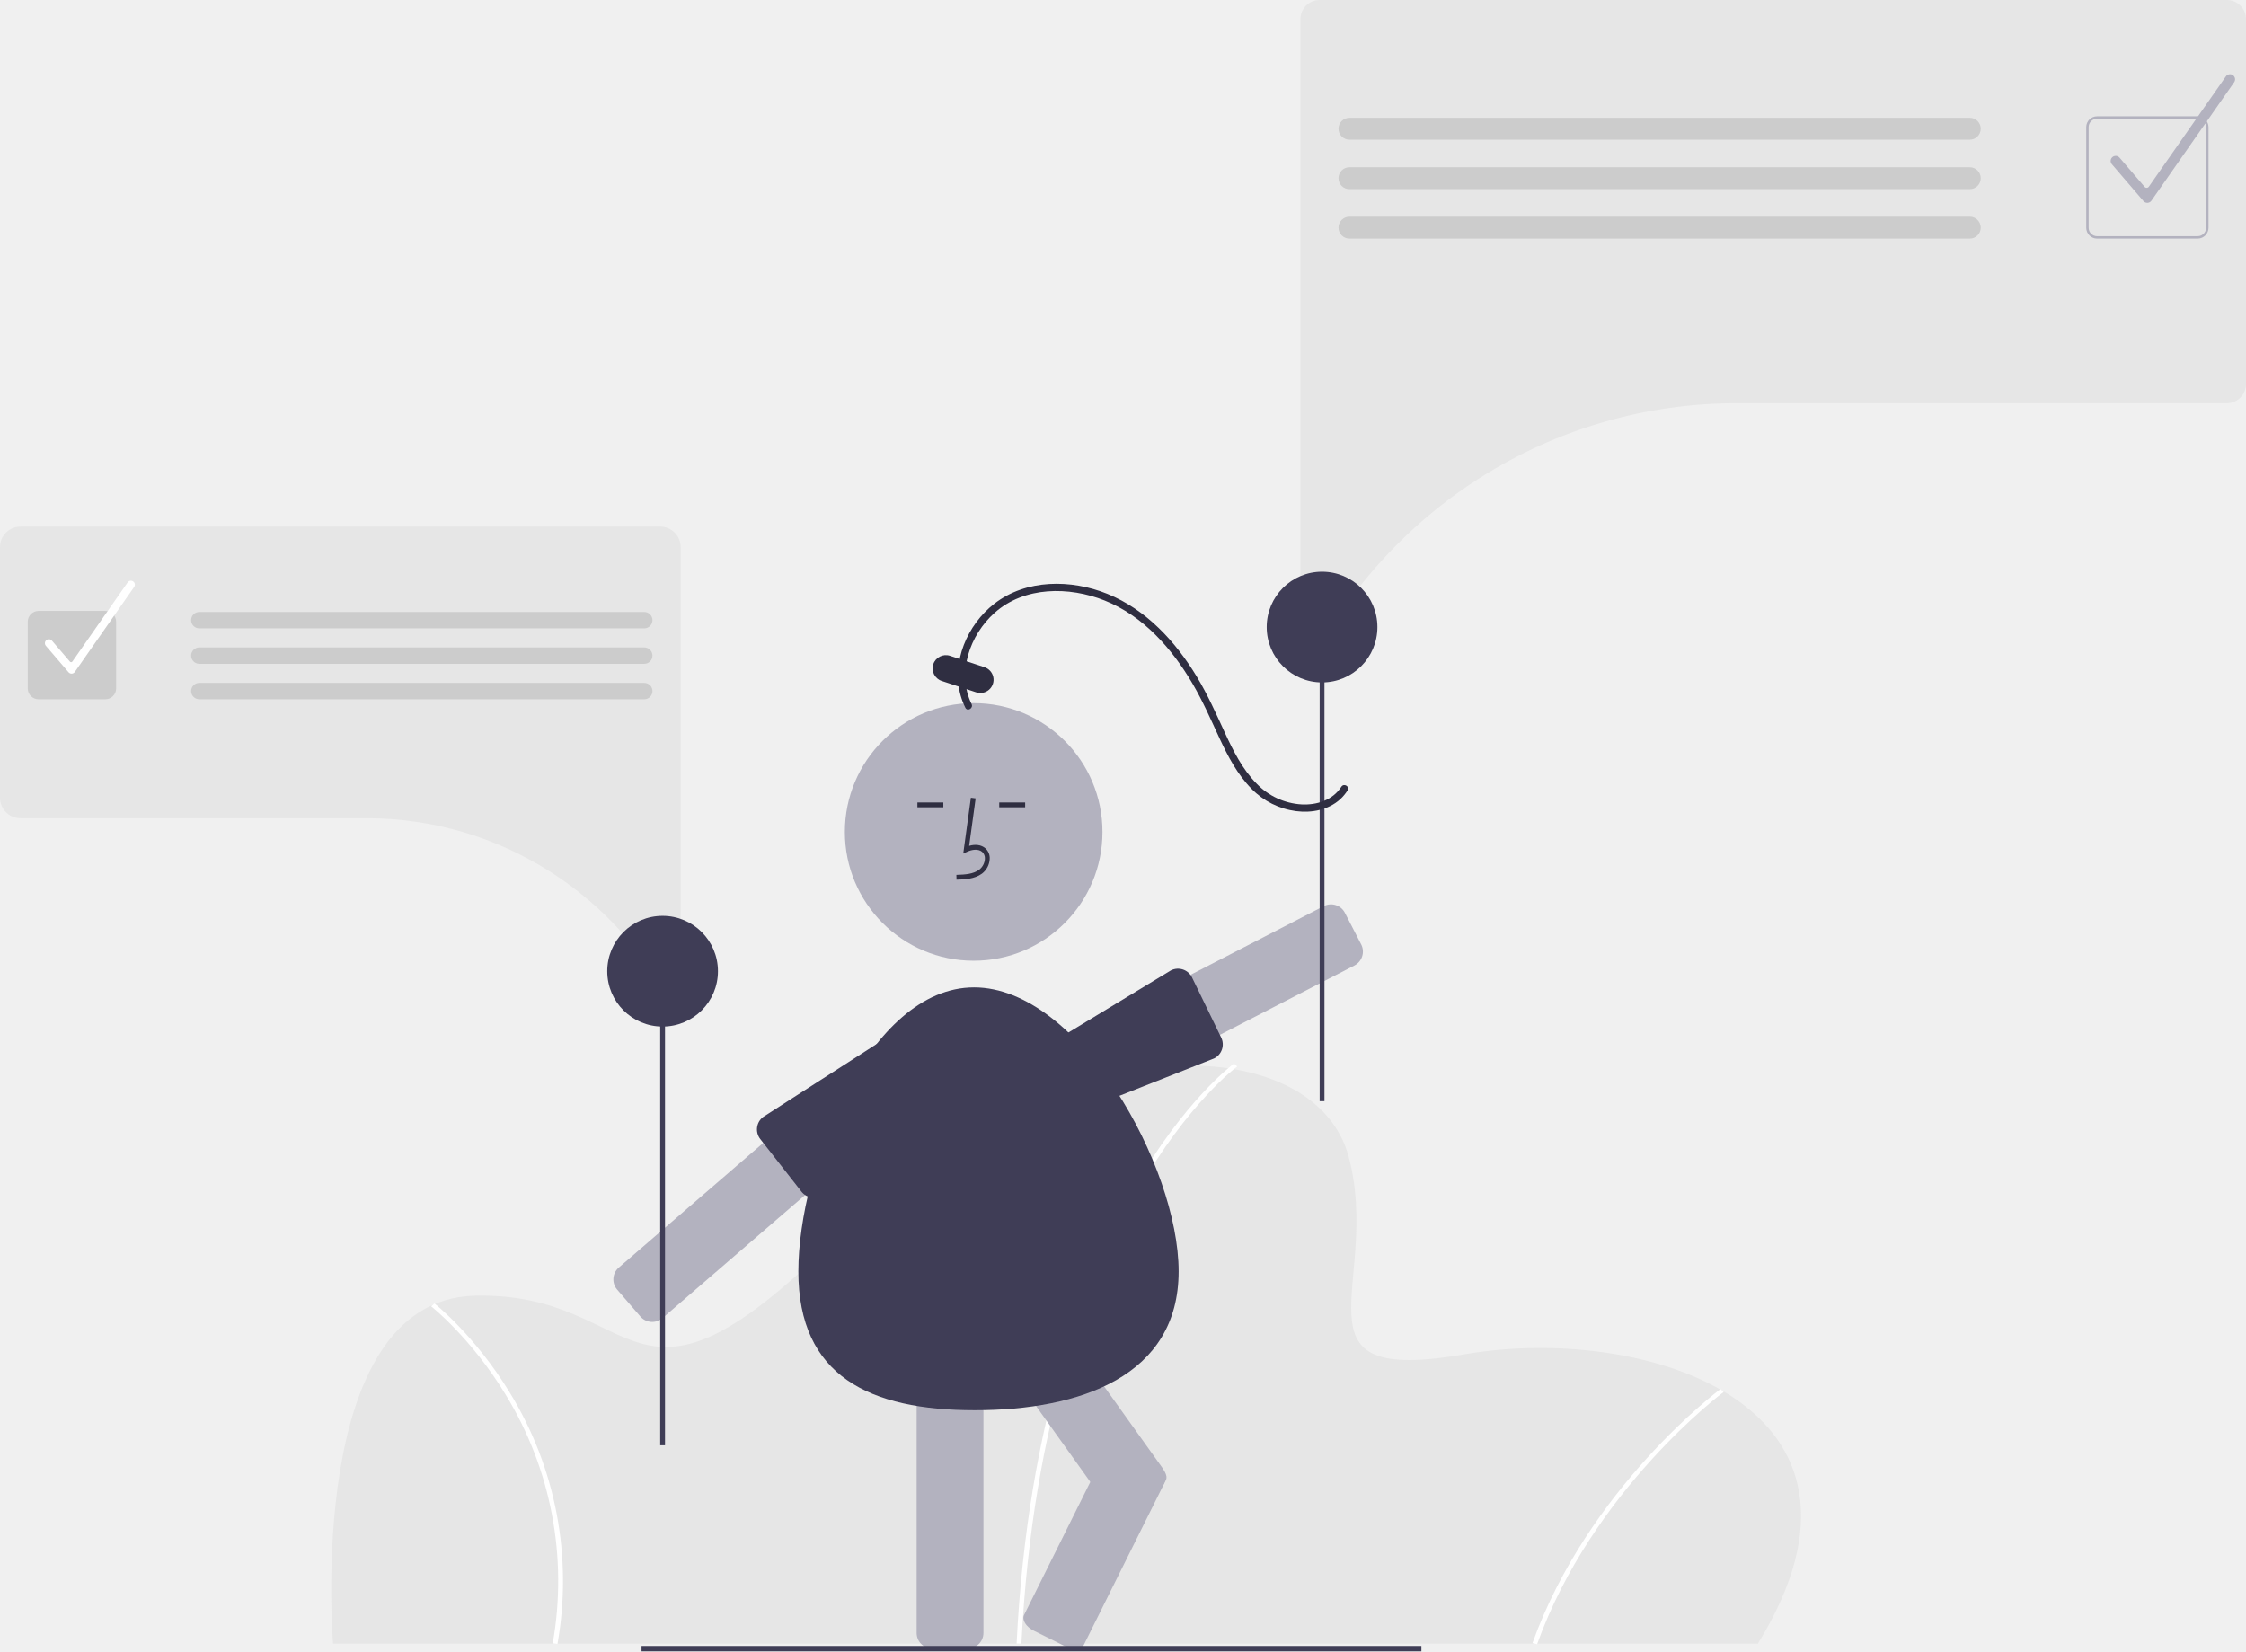
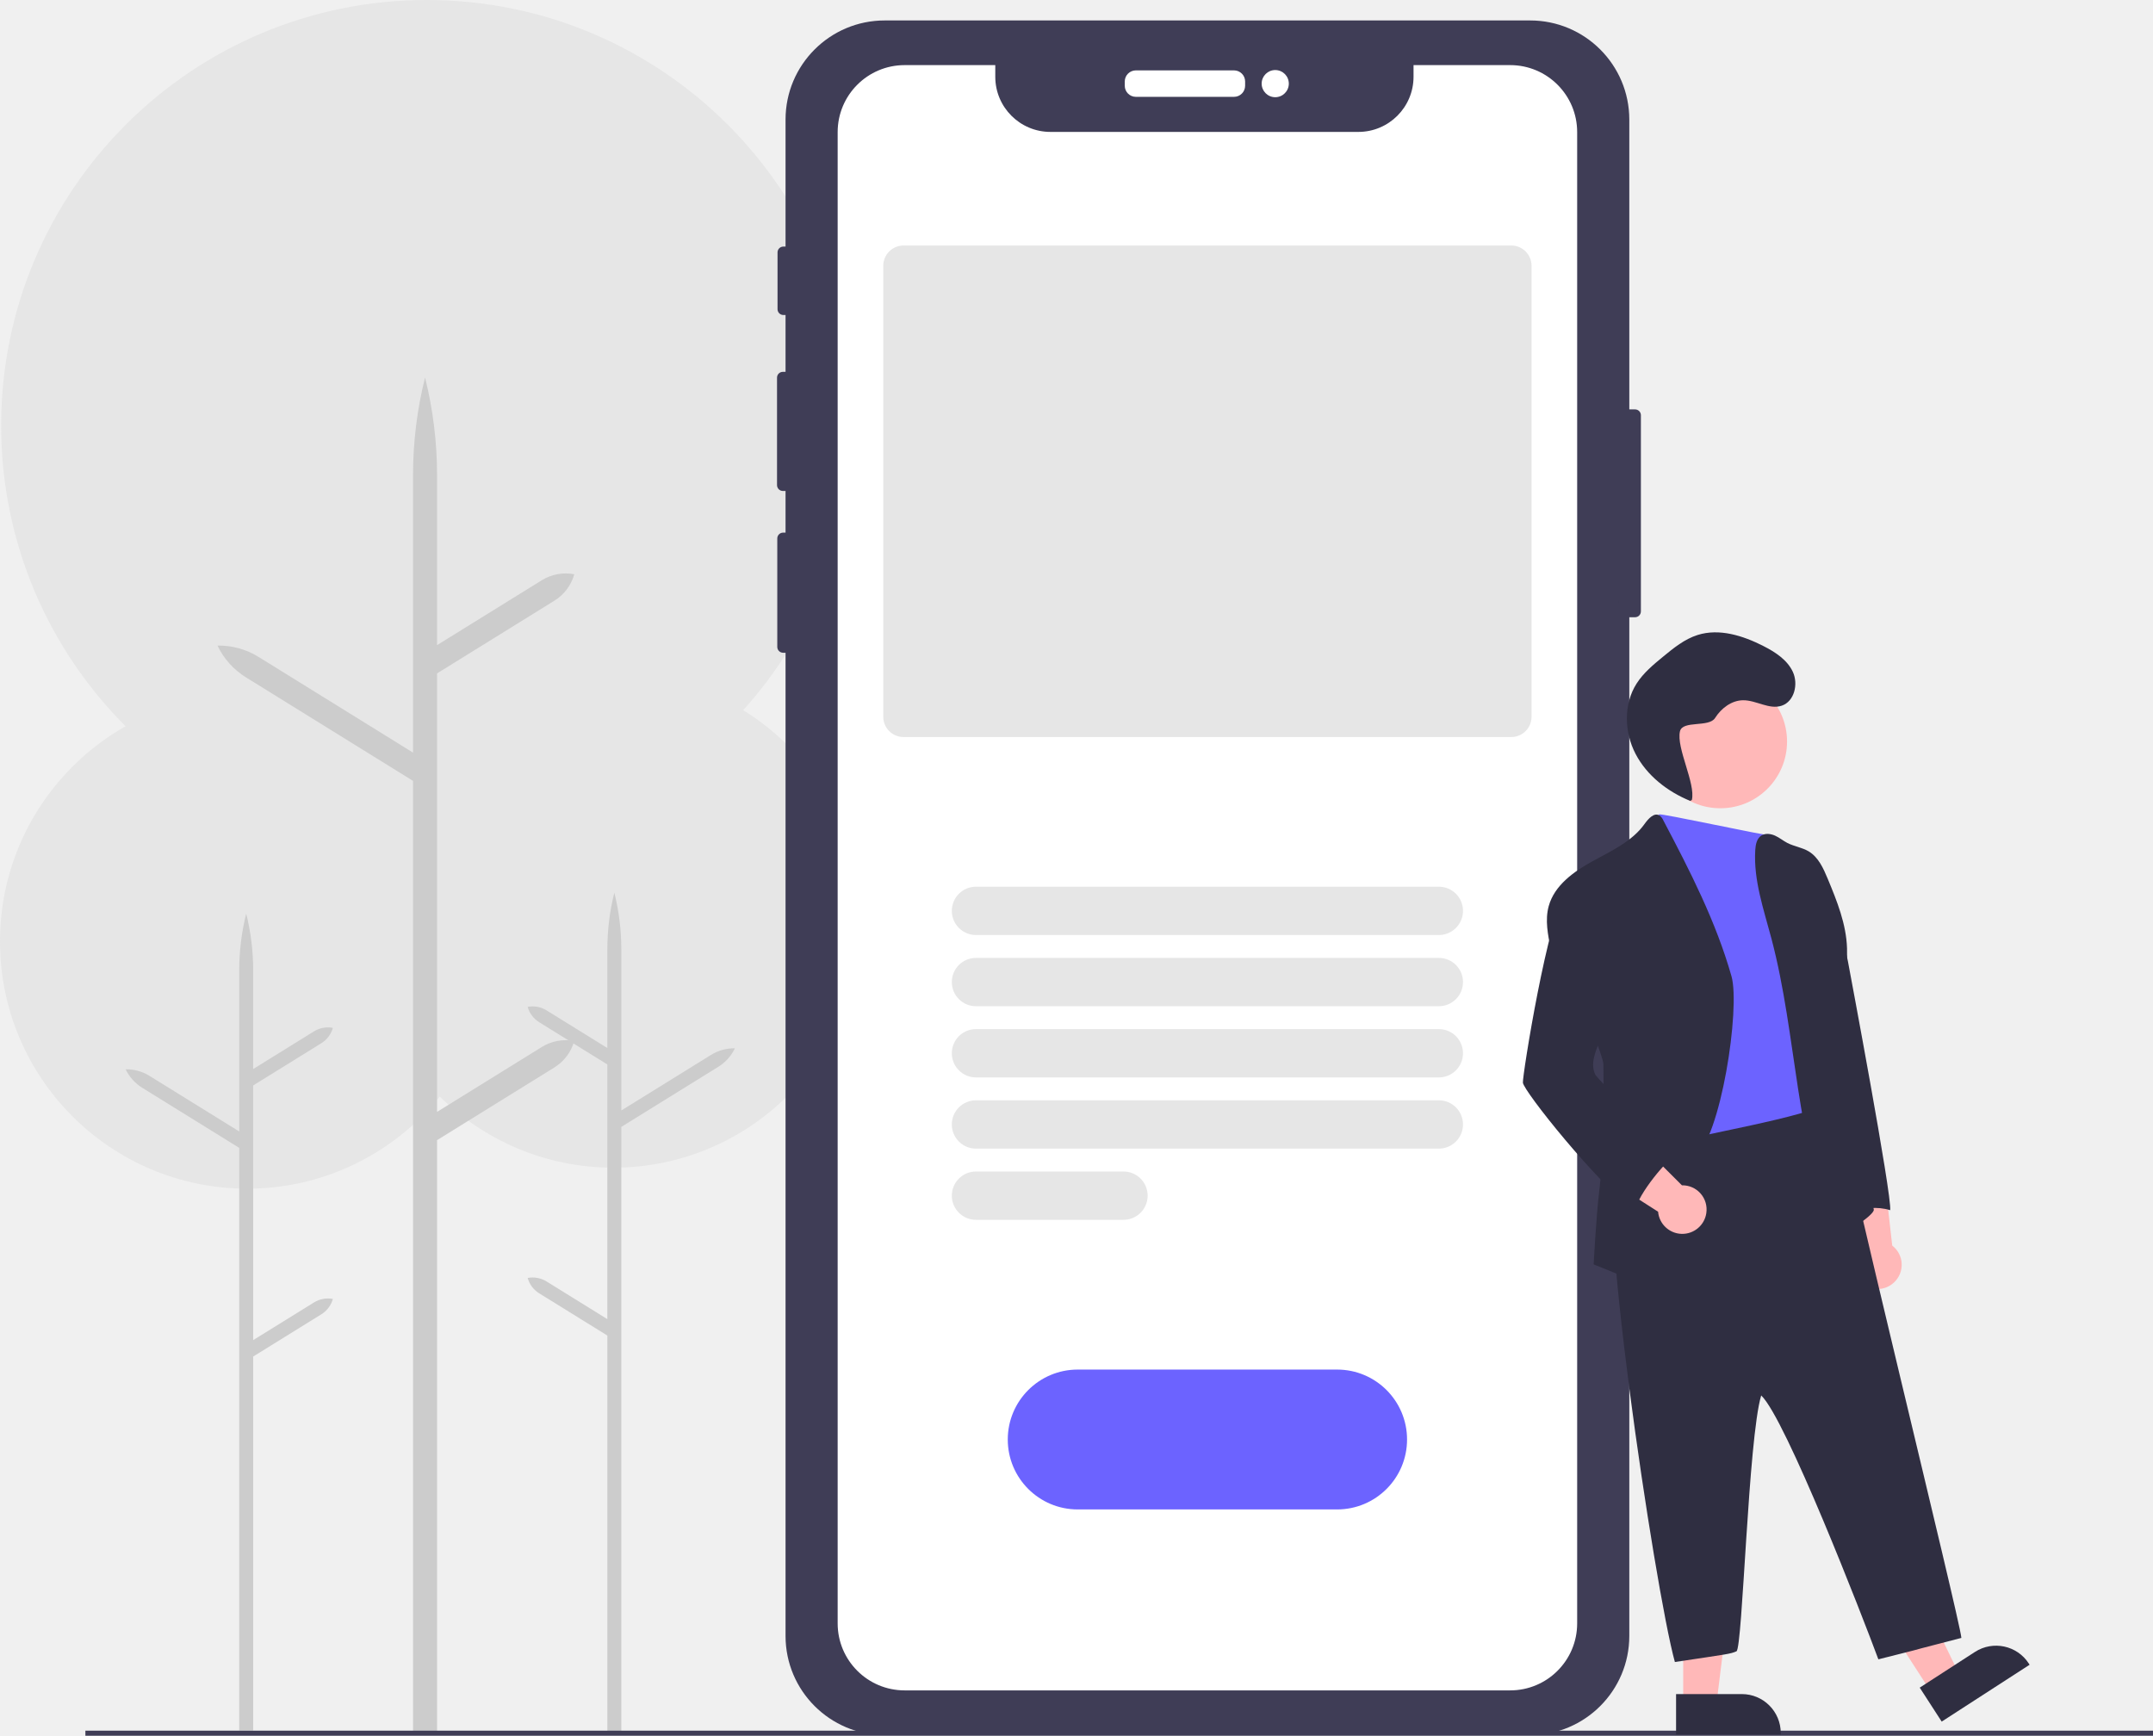
- <svg xmlns="http://www.w3.org/2000/svg" id="f3f3bb53-0d5a-4802-9841-c6fb61a45740" data-name="Layer 1" width="933.205" height="686.191" viewBox="0 0 933.205 686.191">
-   <path d="M863.785,789.904h-592s-12-142.967,59-144.592,63,63.361,152-25.994,197-84.481,211-31.68-27,95.041,48,82.044S924.785,690.802,863.785,789.904Z" transform="translate(-133.3975 -106.9044)" fill="#e6e6e6" />
-   <path d="M557.792,789.937l-1.998-.065c4.66-94.129,28.928-154.607,48.466-188.766,21.214-37.091,41.656-52.106,41.86-52.253l1.329,1.214c-.201.146-20.405,15.012-41.449,51.852C586.571,635.933,562.435,696.163,557.792,789.937Z" transform="translate(-133.3975 -106.9044)" fill="#fff" />
-   <path d="M772.052,790.131l-1.92-.454c23.119-64.46,77.562-105.158,78.109-105.562l1.344,1.203C849.042,685.719,795.007,726.129,772.052,790.131Z" transform="translate(-133.3975 -106.9044)" fill="#fff" />
-   <path d="M365.028,790.016l-1.981-.224A148.368,148.368,0,0,0,343.454,686.37c-14.366-23.622-30.757-36.524-30.921-36.652l1.384-1.172c.167.129,16.811,13.229,31.33,37.105A149.73,149.73,0,0,1,365.028,790.016Z" transform="translate(-133.3975 -106.9044)" fill="#fff" />
-   <path d="M492.804,553.924l9.643,11.174a6.508,6.508,0,0,1-.674,9.168l-93.13,80.369a6.508,6.508,0,0,1-9.168-.674l-9.643-11.174a6.508,6.508,0,0,1,.674-9.168L483.637,553.25A6.508,6.508,0,0,1,492.804,553.924Z" transform="translate(-133.3975 -106.9044)" fill="#b3b2bf" />
-   <path d="M578.076,561.666l-6.763-13.118a6.508,6.508,0,0,1,2.799-8.756l109.337-56.371a6.508,6.508,0,0,1,8.756,2.799l6.763,13.118a6.508,6.508,0,0,1-2.799,8.756L586.832,564.465A6.508,6.508,0,0,1,578.076,561.666Z" transform="translate(-133.3975 -106.9044)" fill="#b3b2bf" />
-   <path d="M569.089,546.62c.547-1.648,1.211-6.582,2.763-7.361l48.078-29.139a6.499,6.499,0,0,1,8.725,2.893l12.115,24.973-0.0 0a6.506,6.506,0,0,1-2.892,8.725L584.797,567.665a6.509,6.509,0,0,1-8.726-2.893L569.45,551.582a6.448,6.448,0,0,1-.504-4.466C568.987,546.95,569.034,546.784,569.089,546.62Z" transform="translate(-133.3975 -106.9044)" fill="#3f3d56" />
-   <rect x="548.31" y="260.573" width="2" height="197" fill="#3f3d56" />
-   <path d="M673.708,114.904V360.106a7.999,7.999,0,0,0,14.708,4.35,200.18,200.18,0,0,1,41.979-46.14c.489-.401.987-.794,1.484-1.179q7.412-5.848,15.377-10.981c.345-.217.69-.441,1.035-.65a198.475,198.475,0,0,1,106.909-31.043h203.403a8,8,0,0,0,8-8V114.904a8,8,0,0,0-8-8H681.708A8,8,0,0,0,673.708,114.904Z" transform="translate(-133.3975 -106.9044)" fill="#e6e6e6" />
-   <path d="M951.845,164.958H694.083a4.547,4.547,0,0,1,0-9.094h257.763a4.547,4.547,0,1,1,0,9.094Z" transform="translate(-133.3975 -106.9044)" fill="#ccc" />
-   <path d="M951.845,185.505H694.083a4.547,4.547,0,0,1,0-9.095h257.763a4.547,4.547,0,1,1,0,9.095Z" transform="translate(-133.3975 -106.9044)" fill="#ccc" />
-   <path d="M951.845,206.051H694.083a4.547,4.547,0,0,1,0-9.094h257.763a4.547,4.547,0,1,1,0,9.094Z" transform="translate(-133.3975 -106.9044)" fill="#ccc" />
-   <path d="M1046.53,206.051h-41.809a4.505,4.505,0,0,1-4.5-4.5V159.742a4.505,4.505,0,0,1,4.5-4.5h41.809a4.505,4.505,0,0,1,4.5,4.5v41.809A4.505,4.505,0,0,1,1046.53,206.051Zm-41.809-49.809a3.504,3.504,0,0,0-3.5,3.5v41.809a3.504,3.504,0,0,0,3.5,3.5h41.809a3.504,3.504,0,0,0,3.5-3.5V159.742a3.504,3.504,0,0,0-3.5-3.5Z" transform="translate(-133.3975 -106.9044)" fill="#b3b2bf" />
-   <path d="M1025.584,191.189a2.085,2.085,0,0,1-1.594-.734l-13.131-15.315a2.104,2.104,0,0,1,3.195-2.738l10.436,12.171a1.082,1.082,0,0,0,.892.384,1.097,1.097,0,0,0,.85-.471l32.006-45.825a2.103,2.103,0,1,1,3.449,2.408l-34.375,49.222a2.092,2.092,0,0,1-1.621.897C1025.655,191.188,1025.619,191.189,1025.584,191.189Z" transform="translate(-133.3975 -106.9044)" fill="#b3b2bf" />
-   <circle cx="549.31" cy="260.573" r="23" fill="#3f3d56" />
-   <rect x="274.31" y="403.573" width="2" height="197" fill="#3f3d56" />
-   <path d="M407.631,509.128a8.327,8.327,0,0,1-6.772-3.497,143.188,143.188,0,0,0-26.125-27.374q-.527-.431-1.058-.84c-3.521-2.778-7.219-5.419-10.994-7.852l-.263-.166c-.156-.1-.312-.198-.468-.293a141.623,141.623,0,0,0-76.185-22.193H141.898a8.51,8.51,0,0,1-8.5-8.5V334.23a8.51,8.51,0,0,1,8.5-8.5H407.708a8.51,8.51,0,0,1,8.5,8.5v166.376a8.383,8.383,0,0,1-5.879,8.089A8.712,8.712,0,0,1,407.631,509.128Z" transform="translate(-133.3975 -106.9044)" fill="#e6e6e6" />
-   <path d="M401.093,368.011H216.209a3.403,3.403,0,1,1,0-6.806H401.093a3.403,3.403,0,1,1,0,6.806Z" transform="translate(-133.3975 -106.9044)" fill="#ccc" />
-   <path d="M401.093,382.748H216.209a3.403,3.403,0,0,1,0-6.806H401.093a3.403,3.403,0,1,1,0,6.806Z" transform="translate(-133.3975 -106.9044)" fill="#ccc" />
-   <path d="M401.093,397.485H216.209a3.403,3.403,0,1,1,0-6.806H401.093a3.403,3.403,0,1,1,0,6.806Z" transform="translate(-133.3975 -106.9044)" fill="#ccc" />
-   <path d="M177.152,397.485H149.426a4.505,4.505,0,0,1-4.5-4.5V365.259a4.505,4.505,0,0,1,4.5-4.5H177.152a4.505,4.505,0,0,1,4.5,4.5v27.727A4.505,4.505,0,0,1,177.152,397.485Z" transform="translate(-133.3975 -106.9044)" fill="#ccc" />
-   <path d="M163.128,386.825a1.639,1.639,0,0,1-1.251-.577l-9.416-10.984a1.653,1.653,0,0,1,.178-2.327,1.651,1.651,0,0,1,2.328.179l7.484,8.729a.686.686,0,0,0,.525.227.65.65,0,0,0,.502-.277l22.956-32.869a1.651,1.651,0,1,1,2.707,1.891l-24.656,35.304a1.64,1.64,0,0,1-1.272.703Q163.17,386.825,163.128,386.825Z" transform="translate(-133.3975 -106.9044)" fill="#fff" />
-   <circle cx="275.31" cy="403.573" r="23" fill="#3f3d56" />
-   <circle cx="404.555" cy="345.699" r="53.519" fill="#b3b2bf" />
-   <path d="M535.52,791.949H520.76a6.508,6.508,0,0,1-6.5-6.5V662.436a6.508,6.508,0,0,1,6.5-6.5h14.759a6.508,6.508,0,0,1,6.5,6.5V785.449A6.508,6.508,0,0,1,535.52,791.949Z" transform="translate(-133.3975 -106.9044)" fill="#b3b2bf" />
-   <path d="M614.89,725.971l-12.006,8.585a6.508,6.508,0,0,1-9.068-1.507l-71.548-100.066a6.508,6.508,0,0,1,1.507-9.068l12.006-8.585a6.508,6.508,0,0,1,9.068,1.507l71.548,100.066A6.508,6.508,0,0,1,614.89,725.971Z" transform="translate(-133.3975 -106.9044)" fill="#b3b2bf" />
-   <path d="M576.126,791.086l-13.213-6.578c-3.208-1.597-5.012-4.518-4.019-6.511l34.053-68.399c.992-1.993,4.41-2.315,7.618-.717l13.213,6.578c3.208,1.597,5.012,4.518,4.019,6.511l-34.053,68.399C582.752,792.361,579.335,792.683,576.126,791.086Z" transform="translate(-133.3975 -106.9044)" fill="#b3b2bf" />
-   <path d="M623.116,635.2c0,43.63-41.041,57.704-84.672,57.704s-73.328-14.074-73.328-57.704,29.37-118,73-118S623.116,591.57,623.116,635.2Z" transform="translate(-133.3975 -106.9044)" fill="#3f3d56" />
-   <path d="M506.099,541.492a6.449,6.449,0,0,1,3.791,2.414l8.942,11.741A6.509,6.509,0,0,1,517.6,564.757l-42.137,38.485a6.506,6.506,0,0,1-9.109-1.233l-0-0-17.115-21.852a6.499,6.499,0,0,1,1.233-9.109l47.292-30.396c1.381-1.052,6.106.518,7.827.751C505.763,541.425,505.932,541.456,506.099,541.492Z" transform="translate(-133.3975 -106.9044)" fill="#3f3d56" />
-   <path d="M537.087,399.478c-6.309-12.949-.717-28.772,9.567-37.925,12.42-11.053,30.952-10.989,45.697-5.12,16.012,6.373,27.92,19.904,36.482,34.45,4.316,7.333,7.687,15.096,11.264,22.799,3.504,7.546,7.455,15.081,13.363,21.051a31.442,31.442,0,0,0,18.473,9.236c6.446.823,13.391-.483,18.319-4.948a18.238,18.238,0,0,0,3.061-3.678c1.047-1.629-1.549-3.135-2.59-1.514-3.59,5.588-10.195,7.679-16.575,7.344a28.237,28.237,0,0,1-18.566-8.562c-5.961-6.023-9.81-13.736-13.315-21.353-3.61-7.846-7.101-15.708-11.574-23.116-8.86-14.672-21.02-27.903-37.172-34.452-15.061-6.108-33.755-6.21-47.038,4.125-11.156,8.68-17.877,24.21-13.925,38.173a30.287,30.287,0,0,0,1.939,5.005c.845,1.735,3.433.216,2.59-1.514Z" transform="translate(-133.3975 -106.9044)" fill="#2f2e41" />
-   <path d="M538.92,394.568l-14.244-4.703a5.499,5.499,0,1,1,3.449-10.444l14.244,4.703a5.5,5.5,0,1,1-3.449,10.444Z" transform="translate(-133.3975 -106.9044)" fill="#2f2e41" />
-   <path d="M530.828,472.44l-.056-2c3.721-.104,7.001-.337,9.466-2.138a6.148,6.148,0,0,0,2.381-4.528,3.514,3.514,0,0,0-1.153-2.895c-1.636-1.382-4.269-.935-6.188-.055l-1.655.759,3.173-23.19,1.981.271-2.699,19.727c2.607-.767,5.023-.437,6.678.961a5.471,5.471,0,0,1,1.86,4.492,8.133,8.133,0,0,1-3.2,6.073C538.251,472.232,534.135,472.347,530.828,472.44Z" transform="translate(-133.3975 -106.9044)" fill="#2f2e41" />
-   <rect x="415.18" y="333.461" width="10.771" height="2" fill="#2f2e41" />
-   <rect x="381.18" y="333.461" width="10.771" height="2" fill="#2f2e41" />
-   <rect x="266.558" y="683.951" width="324.033" height="2.241" fill="#3f3d56" />
+ <svg xmlns="http://www.w3.org/2000/svg" id="f02737fd-72c1-4c7a-8ed1-3bbe2454c5db" data-name="Layer 1" width="846.578" height="682.583" viewBox="0 0 846.578 682.583">
+   <circle cx="241.167" cy="361.995" r="97.2" fill="#e6e6e6" />
+   <path d="M391.617,612.641l23.91,14.816V527.306l-26.8-16.607a10.396,10.396,0,0,1-4.536-6.039h0a10.396,10.396,0,0,1,7.427,1.374l23.91,14.816V482.015a91.89,91.89,0,0,1,2.744-22.286,91.887,91.887,0,0,1,2.744,22.286V545.402l35.274-21.858a17.286,17.286,0,0,1,9.389-2.59,17.287,17.287,0,0,1-6.498,7.254l-38.164,23.649V790.708h-5.487V633.913L388.726,617.306a10.396,10.396,0,0,1-4.536-6.039h0A10.396,10.396,0,0,1,391.617,612.641Z" transform="translate(-176.7111 -108.7083)" fill="#ccc" />
+   <circle cx="97.2" cy="370.247" r="97.2" fill="#e6e6e6" />
+   <path d="M300.173,620.894l-23.91,14.816V535.559l26.8-16.607a10.396,10.396,0,0,0,4.536-6.039h0a10.396,10.396,0,0,0-7.427,1.374L276.263,529.104V490.268a91.89,91.89,0,0,0-2.744-22.286,91.887,91.887,0,0,0-2.744,22.286v63.387L235.502,531.797a17.286,17.286,0,0,0-9.389-2.59,17.287,17.287,0,0,0,6.498,7.254L270.776,560.11V789.231h5.487V642.166l26.8-16.607a10.396,10.396,0,0,0,4.536-6.039h0A10.396,10.396,0,0,0,300.173,620.894Z" transform="translate(-176.7111 -108.7083)" fill="#ccc" />
+   <circle cx="167.808" cy="167.355" r="167.355" fill="#e6e6e6" />
+   <path d="M389.735,520.445l-41.167,25.51V373.519l46.143-28.593a17.899,17.899,0,0,0,7.81-10.397l0-0h-0a17.9,17.9,0,0,0-12.787,2.366l-41.167,25.51V295.539a158.211,158.211,0,0,0-4.724-38.371,158.207,158.207,0,0,0-4.724,38.371v109.137L278.388,367.042a29.763,29.763,0,0,0-16.165-4.46,29.764,29.764,0,0,0,11.188,12.49l65.709,40.718V789.598h9.447V557.069l46.143-28.593a17.899,17.899,0,0,0,7.81-10.397l0-0H402.522A17.9,17.9,0,0,0,389.735,520.445Z" transform="translate(-176.7111 -108.7083)" fill="#ccc" />
+   <rect x="33.578" y="680.583" width="813" height="2" fill="#3f3d56" />
+   <path d="M819.635,269.703h-2.27v-113.96a38.99,38.99,0,0,0-38.99-38.99H524.585a38.99,38.99,0,0,0-38.99,38.99v49.93h-.86a2.29,2.29,0,0,0-2.29,2.29v22.33a2.29,2.29,0,0,0,2.29,2.29h.86v22.35h-1.06a2.29,2.29,0,0,0-2.29,2.29v42.26a2.29,2.29,0,0,0,2.29,2.29h1.06v16.39h-.96a2.29,2.29,0,0,0-2.29,2.29V363.113a2.29,2.29,0,0,0,2.29,2.29h.96V752.033a38.99,38.99,0,0,0,38.99,38.99h253.79a38.99,38.99,0,0,0,38.99-38.99V351.433h2.27a2.29,2.29,0,0,0,2.29-2.29V271.993A2.29,2.29,0,0,0,819.635,269.703Z" transform="translate(-176.7111 -108.7083)" fill="#3f3d56" />
+   <path d="M661.935,146.793H623.345a4.375,4.375,0,0,1-4.37-4.369v-1.671a4.375,4.375,0,0,1,4.37-4.369h38.59a4.375,4.375,0,0,1,4.37,4.369v1.671A4.375,4.375,0,0,1,661.935,146.793Z" transform="translate(-176.7111 -108.7083)" fill="#fff" />
+   <circle cx="501.434" cy="32.885" r="5.34" fill="#fff" />
+   <path d="M770.525,134.313h-38v4.57a21.7,21.7,0,0,1-21.7,21.7H589.765a21.69,21.69,0,0,1-21.7-21.68v-4.59h-35.63a26.35,26.35,0,0,0-26.35,26.35h0v586.44a26.35,26.35,0,0,0,26.35,26.35h238.09a26.34,26.34,0,0,0,26.34-26.34v-586.45a26.34,26.34,0,0,0-26.33-26.35Z" transform="translate(-176.7111 -108.7083)" fill="#fff" />
+   <path d="M702.476,702.292H600.475a27.5,27.5,0,0,1,0-55H702.476a27.5,27.5,0,0,1,0,55Z" transform="translate(-176.7111 -108.7083)" fill="#6c63ff" />
+   <path d="M742.476,476.403H560.475a9.5,9.5,0,0,1,0-19H742.476a9.5,9.5,0,0,1,0,19Z" transform="translate(-176.7111 -108.7083)" fill="#e6e6e6" style="isolation:isolate" />
+   <path d="M742.476,504.403H560.475a9.5,9.5,0,0,1,0-19H742.476a9.5,9.5,0,0,1,0,19Z" transform="translate(-176.7111 -108.7083)" fill="#e6e6e6" style="isolation:isolate" />
+   <path d="M742.476,532.403H560.475a9.5,9.5,0,0,1,0-19H742.476a9.5,9.5,0,0,1,0,19Z" transform="translate(-176.7111 -108.7083)" fill="#e6e6e6" style="isolation:isolate" />
+   <path d="M742.476,560.403H560.475a9.5,9.5,0,0,1,0-19H742.476a9.5,9.5,0,0,1,0,19Z" transform="translate(-176.7111 -108.7083)" fill="#e6e6e6" style="isolation:isolate" />
+   <path d="M618.476,588.403H560.475a9.5,9.5,0,0,1,0-19h58a9.5,9.5,0,0,1,0,19Z" transform="translate(-176.7111 -108.7083)" fill="#e6e6e6" style="isolation:isolate" />
+   <path d="M770.961,398.552H531.989A7.977,7.977,0,0,1,524.021,390.584V213.222a7.977,7.977,0,0,1,7.968-7.968H770.961a7.977,7.977,0,0,1,7.968,7.968V390.584A7.977,7.977,0,0,1,770.961,398.552Z" transform="translate(-176.7111 -108.7083)" fill="#e6e6e6" style="isolation:isolate" />
+   <g opacity="0.1">
+     <path d="M813.289,347.923q-0-2.06,0-4.14a31.248,31.248,0,0,0,0,3.21C813.279,347.303,813.289,347.613,813.289,347.923Z" transform="translate(-176.7111 -108.7083)" />
+   </g>
+   <circle cx="676.442" cy="291.61" r="26.239" fill="#ffb8b8" />
+   <path d="M921.396,613.085a9.497,9.497,0,0,0-.645-14.549l-3.578-31.78-19.925,5.439,9.701,28.604a9.549,9.549,0,0,0,14.446,12.287Z" transform="translate(-176.7111 -108.7083)" fill="#ffb8b8" />
+   <polygon points="759.242 665.281 770.24 658.168 748.036 612.365 731.805 622.864 759.242 665.281" fill="#ffb8b8" />
+   <path d="M932.583,759.919h41.163a0,0,0,0,1,0,0v15.904a0,0,0,0,1,0,0H947.893A15.309,15.309,0,0,1,932.583,760.514v-.595A0,0,0,0,1,932.583,759.919Z" transform="translate(1993.828 786.2345) rotate(147.1041)" fill="#2f2e41" />
+   <polygon points="661.851 669.936 674.948 669.936 681.181 619.418 661.851 619.418 661.851 669.936" fill="#ffb8b8" />
+   <path d="M835.755,774.902h41.163a0,0,0,0,1,0,0v15.904a0,0,0,0,1,0,0H851.065a15.309,15.309,0,0,1-15.309-15.309v-.595A0,0,0,0,1,835.755,774.902Z" transform="translate(1535.963 1456.999) rotate(-180)" fill="#2f2e41" />
+   <path d="M891.127,452.418c-1.742,5.671,4.432,11.845,6.425,17.419s4.675,10.938,5.752,16.771c.737,4.011,17.445,92.6,16.641,97.994a20.79,20.79,0,0,0-15.459,1.418,45.947,45.947,0,0,1-5.874-19.113,99.978,99.978,0,0,1,.113-11.967c.519-11.27-4.367-22.556-4.529-33.834a63.737,63.737,0,0,0-.924-11.667c-.535-2.649-.486-7.608-1.061-10.249-.916-4.197,3.022-6.133,2.803-10.435l-1.199-23.496C893.566,461.144,889.434,456.096,891.127,452.418Z" transform="translate(-176.7111 -108.7083)" fill="#2f2e41" />
+   <path d="M831.888,550.998c-4.211,6.569-13.076,7.991-19.277,12.697-9.475,7.233,14.697,169.73,22.677,198.597,21.056-3.158,21.793-3.148,24.214-4.211s4.611-83.601,9.728-100.614c9.575,9.024,39.711,86.58,46.07,103.772,25.267-6.317,0,0,32.637-8.422-.274-5.959-48.228-200.124-49.976-215.421C876.021,541.765,853.765,546.639,831.888,550.998Z" transform="translate(-176.7111 -108.7083)" fill="#2f2e41" />
+   <path d="M829.049,428.979c-2.601,7.705.94,37.682,1.199,44.423a151.126,151.126,0,0,1,0,18.375c-.899,10.597-4.051,21.268-1.936,31.687,1.385,6.895,3.848,13.304,4.424,20.32.389,4.861.267,9.803,1.807,14.414,5.671-2.431,55.953-10.786,59.647-15.645-2.528-12.21-.081-24.816-1.758-37.172-.972-7.122-3.379-13.976-4.513-21.065-1.402-8.75-.81-17.824-3.362-26.323a75.783,75.783,0,0,0-5.372-12.453c-2.197-4.529-4.953-8.249-5.896-8.248C870.899,437.421,829.202,428.292,829.049,428.979Z" transform="translate(-176.7111 -108.7083)" fill="#6c63ff" />
+   <path d="M819.424,612.425s8.718-17.395,9.155-27.344c.154-3.573,9.941-17.792,14.349-21.017,10.452-7.656,18.157-58.975,14.624-71.427-6.109-21.527-16.398-41.596-26.842-61.381a4.472,4.472,0,0,0-1.458-1.855c-2.123-1.321-4.424,1.28-5.874,3.314-4.918,6.895-13.02,10.581-20.441,14.657s-15.013,9.504-17.257,17.662c-1.507,5.477-.332,11.286.81,16.836s5.137,9.957,8.159,14.632c3.503,5.159,12.603,28.04,12.534,30.755.178,16.787.348,33.632-1.685,50.305-1.142,9.423-2.147,28.357-2.147,28.357Z" transform="translate(-176.7111 -108.7083)" fill="#2f2e41" />
+   <path d="M898.597,594.438c-16.05-36.532-15.151-78.103-25.351-116.669-3.03-11.448-7.081-22.953-6.352-34.774.13-2.115.575-4.489,2.341-5.671,1.572-1.053,3.711-.77,5.436,0s3.2,2.026,4.861,2.884c2.682,1.369,5.801,1.758,8.378,3.306,3.824,2.301,5.777,6.676,7.486,10.792,3.654,8.791,7.292,17.824,7.583,27.352.616,18.505-7.592,36.289-3.314,54.284a107.758,107.758,0,0,0,3.306,10.484,318.765,318.765,0,0,1,10.533,37.926C913.983,586.547,899.27,595.978,898.597,594.438Z" transform="translate(-176.7111 -108.7083)" fill="#2f2e41" />
+   <path d="M847.644,585.794a9.497,9.497,0,0,0-9.586-10.963l-22.634-22.594-12.17,16.687,25.435,16.29a9.549,9.549,0,0,0,18.956.58Z" transform="translate(-176.7111 -108.7083)" fill="#ffb8b8" />
+   <path d="M775.527,534.483c.373,3.395,28.888,39.196,44.383,50.881-.899-4.61,11.246-19.647,15.175-21.997-9.82-9.263-30.337-30.748-31.015-31.922-2.22-4.286,0-9.406,1.936-13.838,6.101-14.089,8.977-30.075,5.064-44.926-1.475-5.574-4.051-11.156-8.742-14.584-2.05-1.491-4.821-2.512-7.097-1.377a7.883,7.883,0,0,0-2.431,2.179C785.533,467.739,775.252,531.964,775.527,534.483Z" transform="translate(-176.7111 -108.7083)" fill="#2f2e41" />
+   <path d="M841.969,423.278c1.532-6.5-6.212-20.487-4.68-26.987,1.037-4.402,11.389-1.41,13.804-5.233s6.462-6.921,10.984-6.972c5.198-.058,10.313,3.797,15.237,2.131,4.979-1.685,6.57-8.503,4.369-13.276s-6.943-7.814-11.627-10.198c-7.978-4.058-17.266-7.022-25.805-4.337-5.161,1.623-9.477,5.14-13.653,8.58-3.807,3.136-7.678,6.342-10.339,10.495-5.213,8.135-4.899,19.096-.444,27.669s12.573,14.865,21.519,18.517" transform="translate(-176.7111 -108.7083)" fill="#2f2e41" />
</svg>
